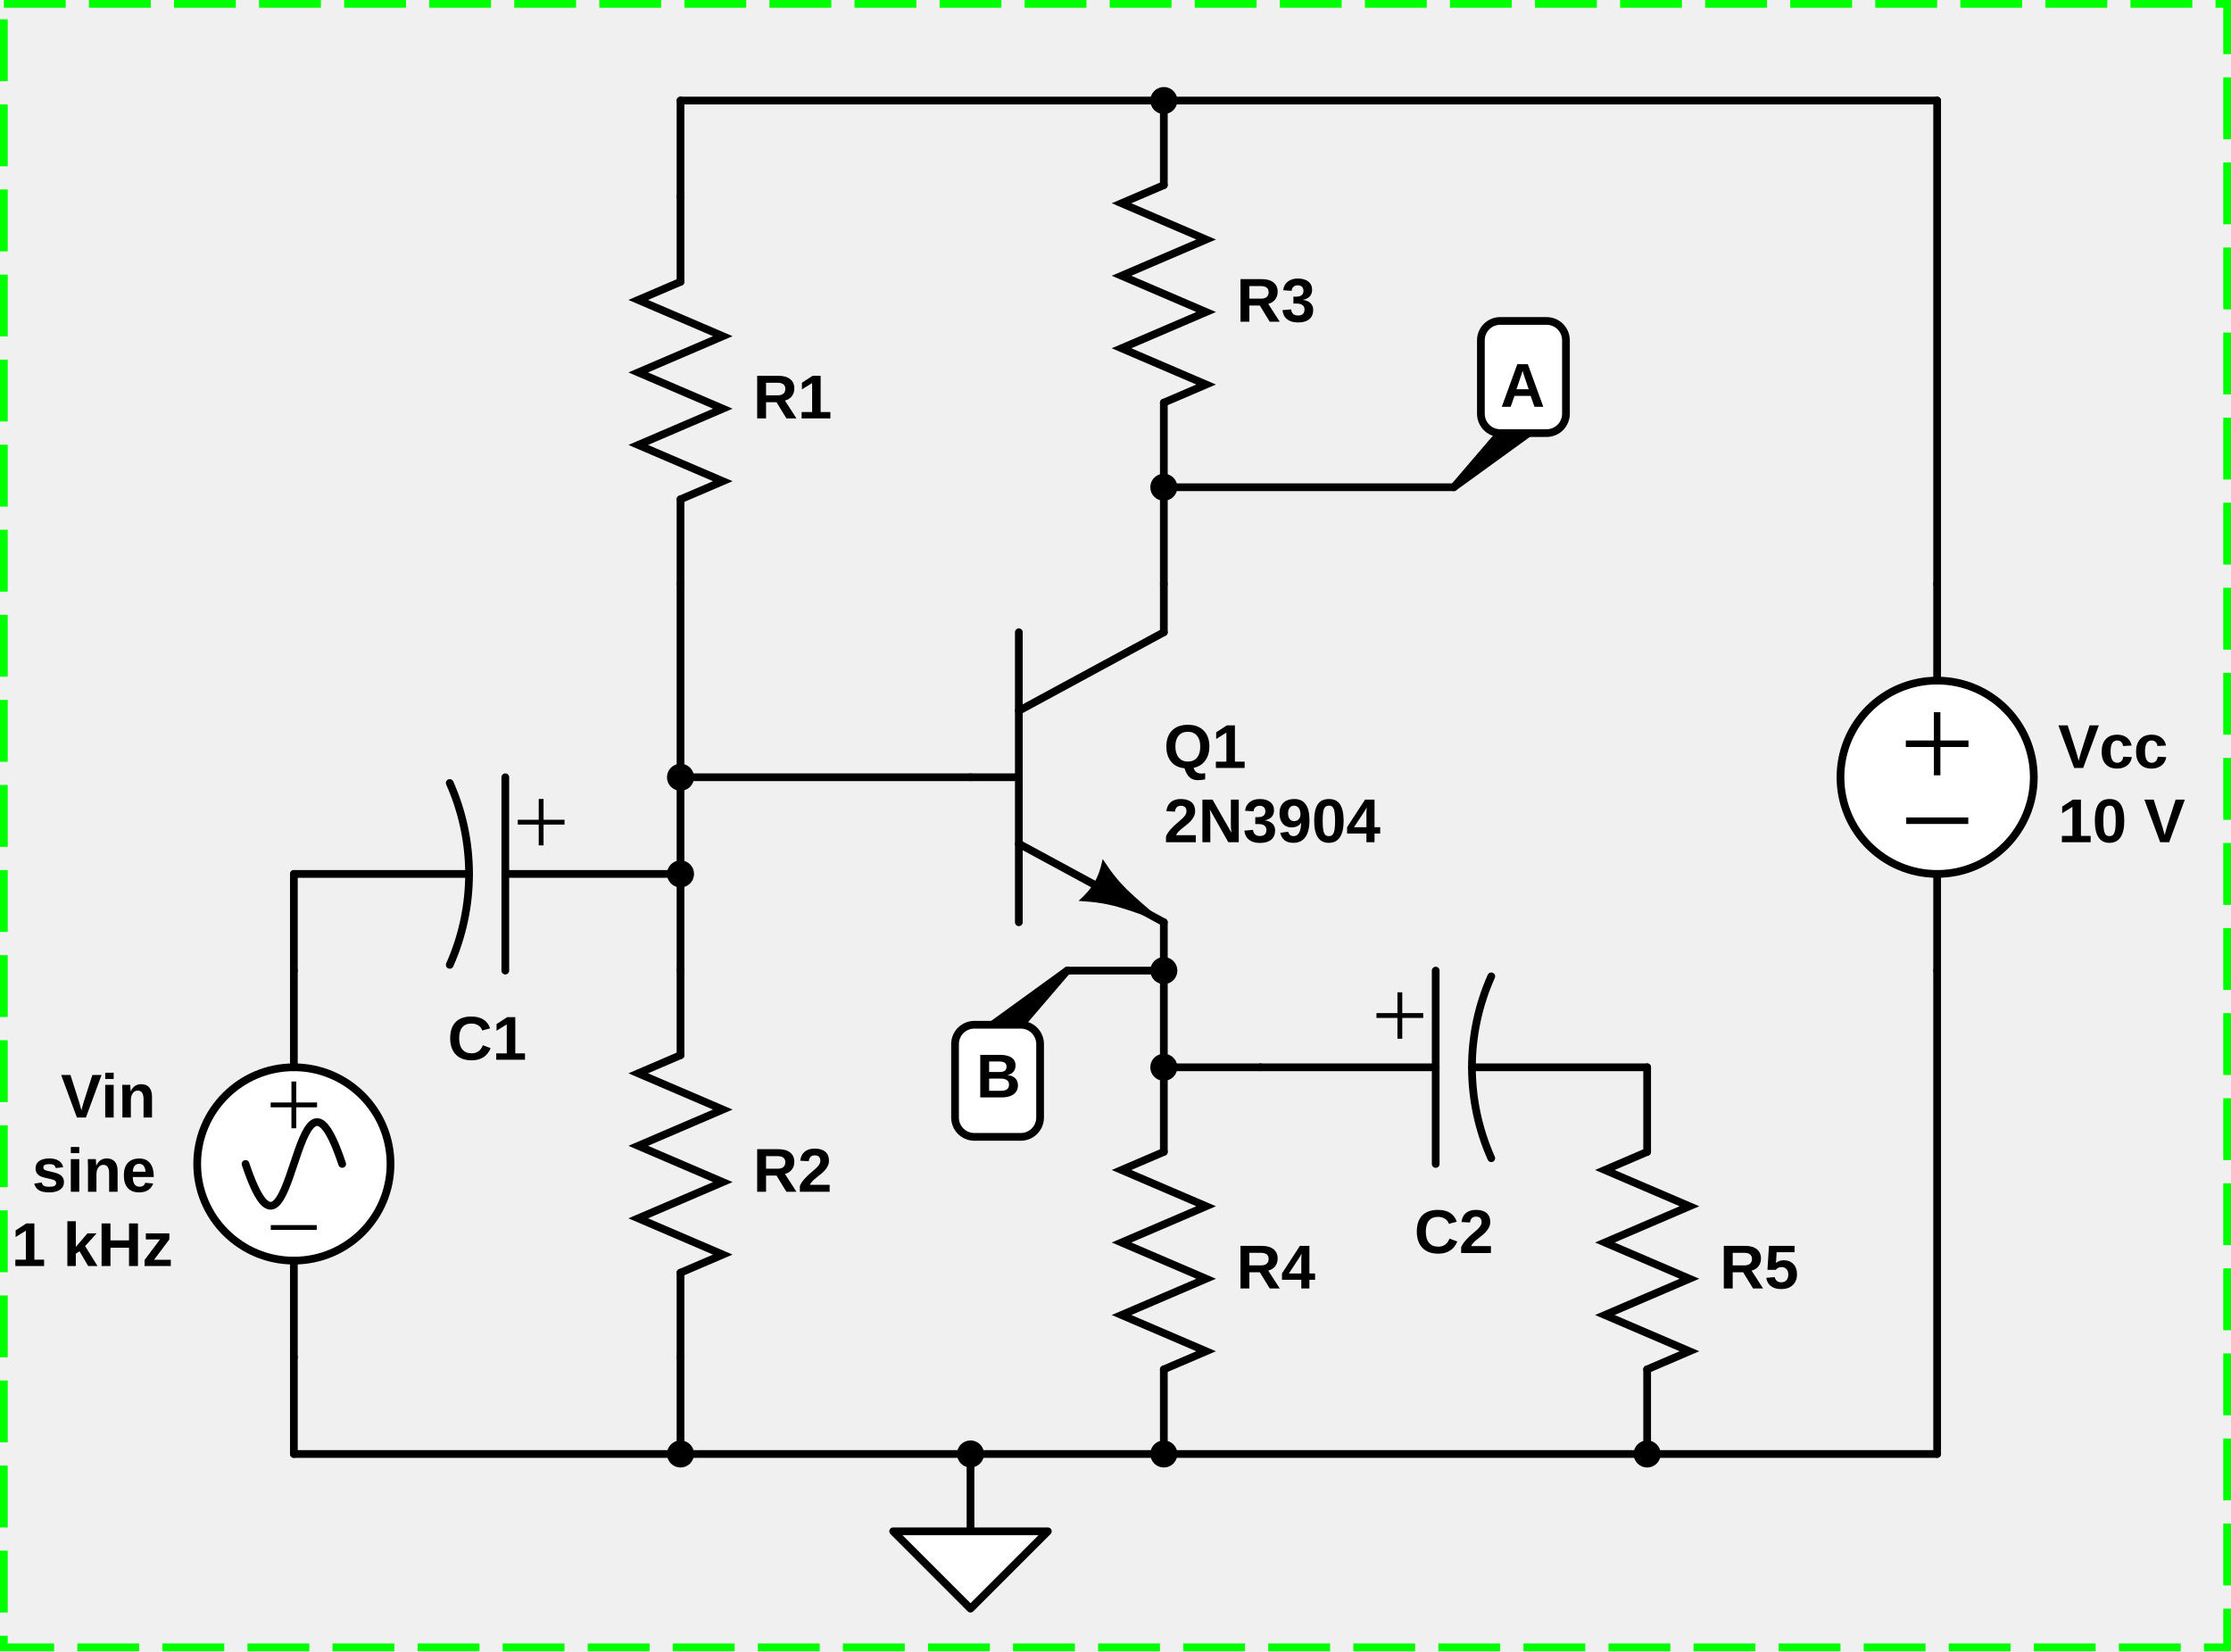
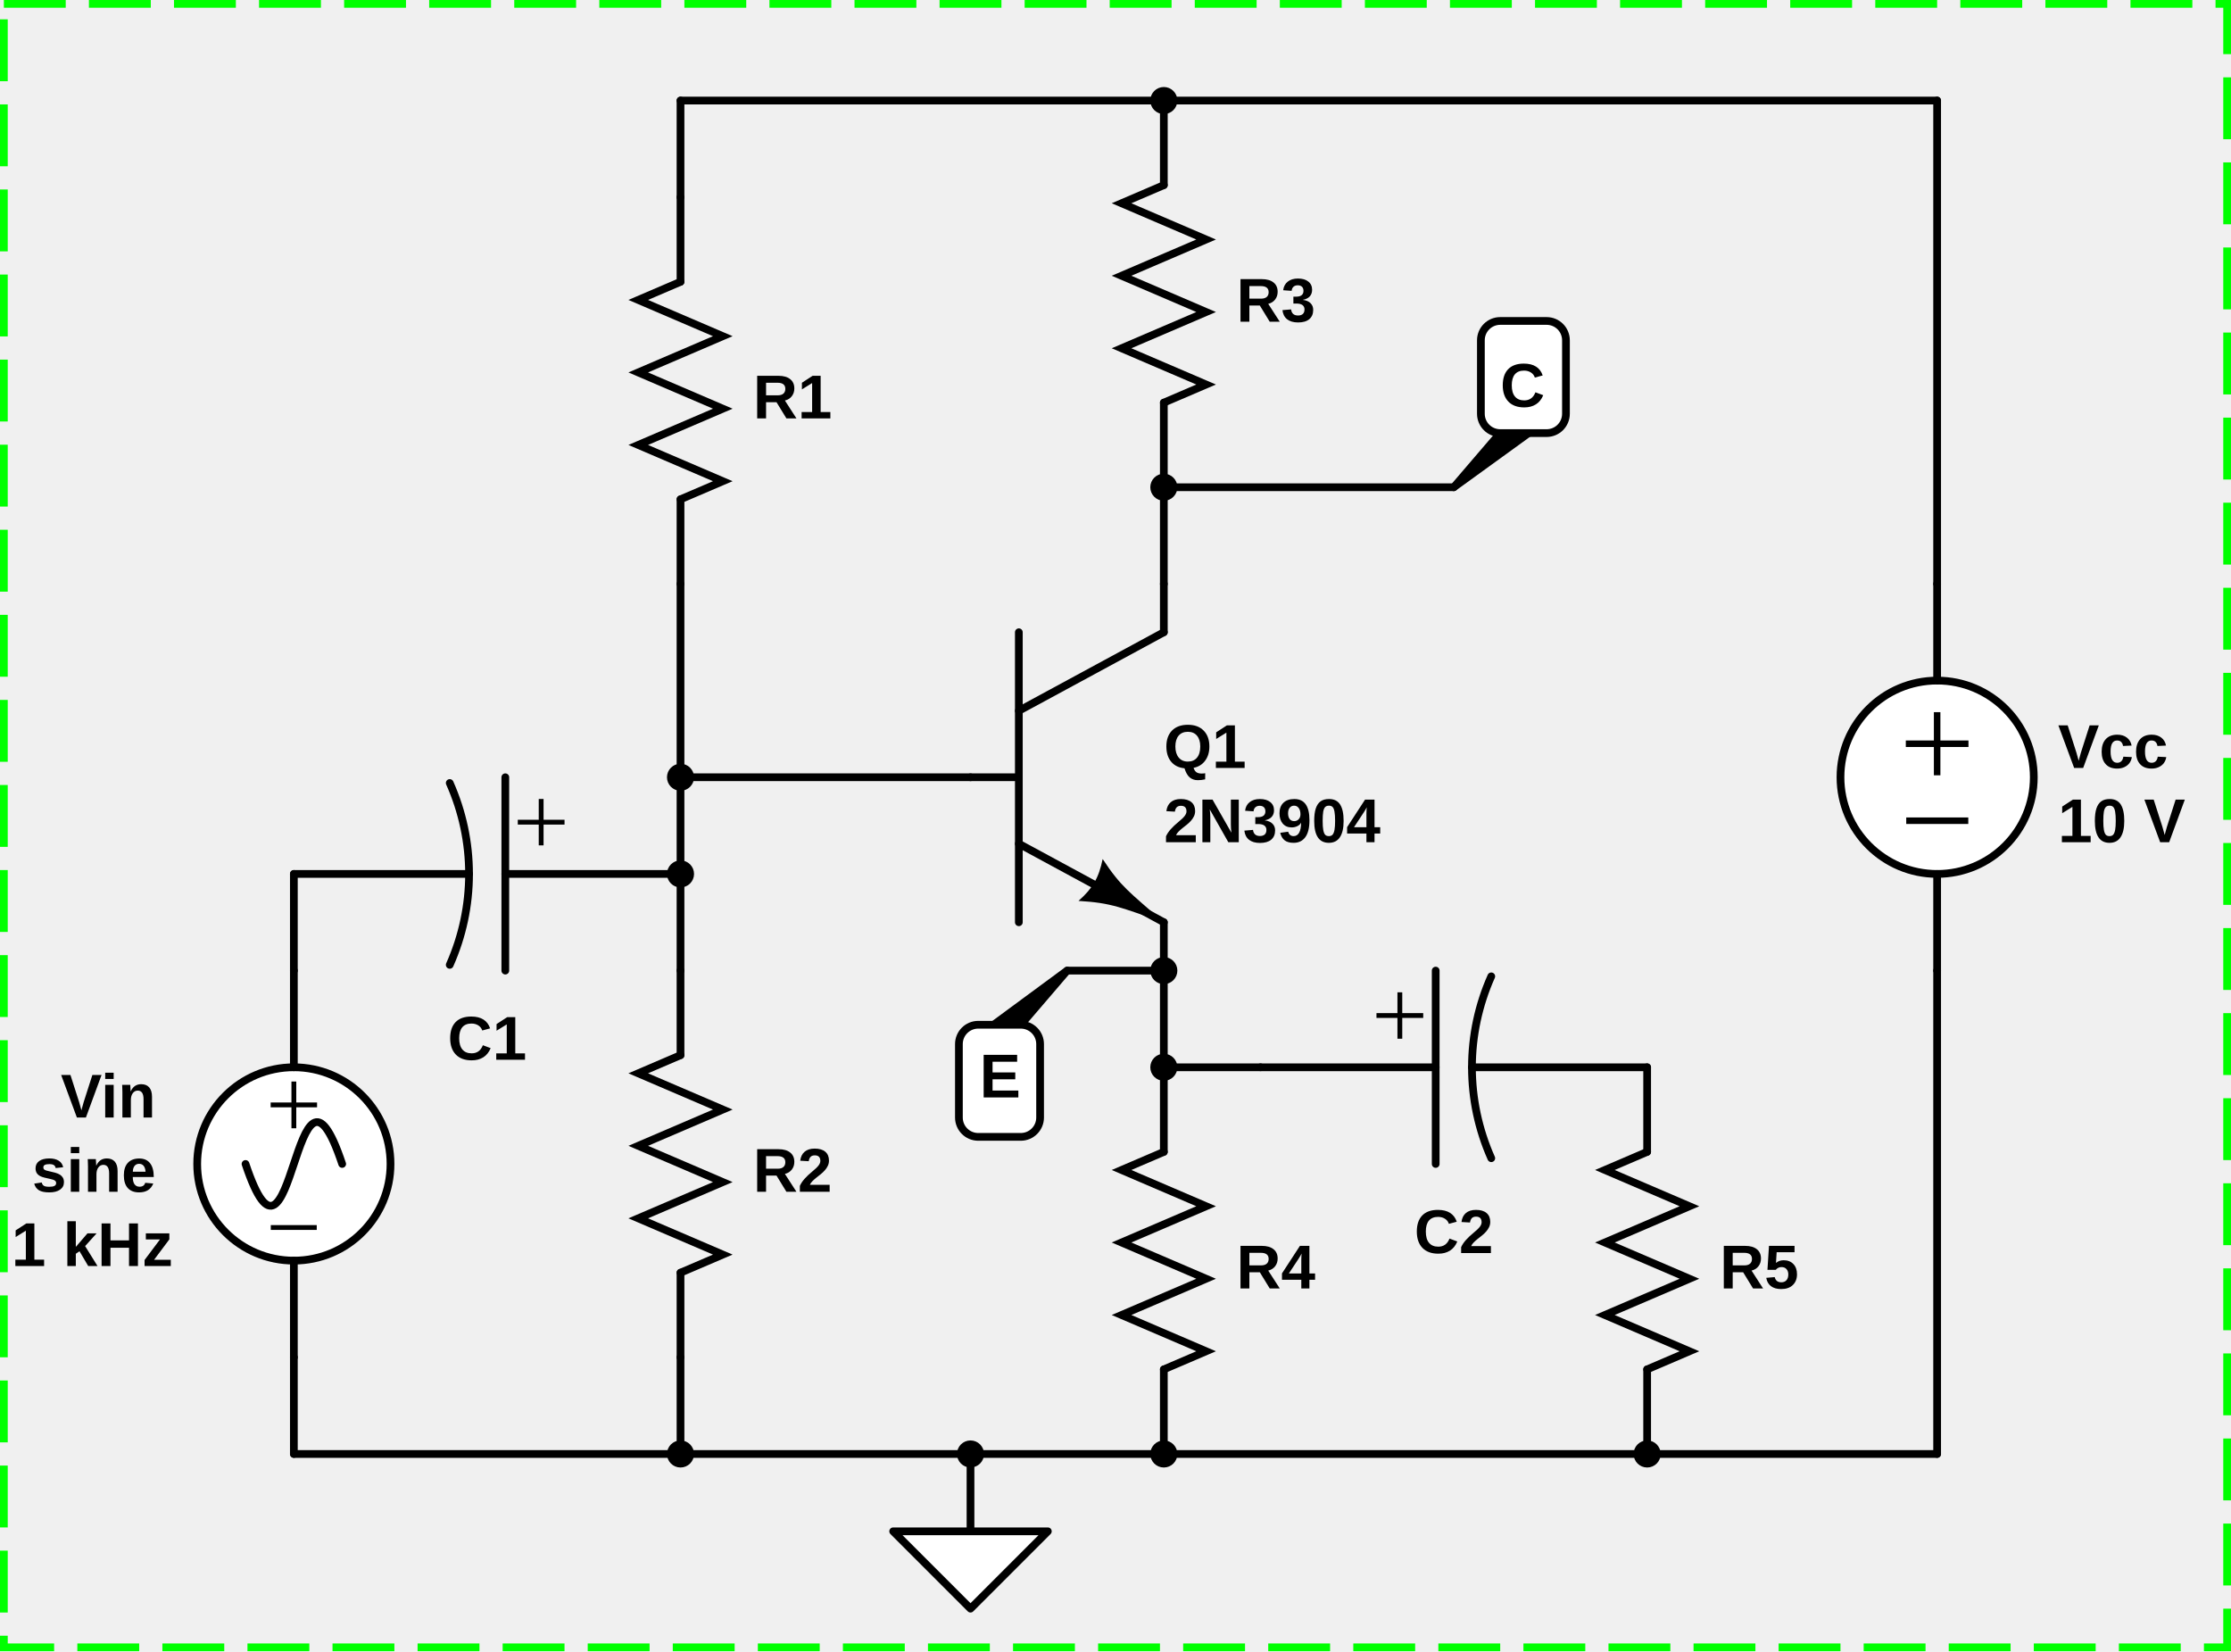
<svg xmlns="http://www.w3.org/2000/svg" width="1000.0" height="740.035">
  <g transform="matrix(1.733102,0,0,1.733102,-3984.402,-2121.317)">
    <rect x="2300" y="1225" width="575" height="425" r="0" rx="0" ry="0" fill="none" stroke="none" style="stroke-opacity: 0;" />
    <rect x="2300" y="1225" width="575" height="425" r="0" rx="0" ry="0" fill="none" stroke="#00ff00" stroke-dasharray="16,6" stroke-width="2" />
-     <path style="stroke-linejoin: round;" fill="#000000" stroke="#000000" d="M0,50L12,36L19.333,36Z" stroke-width="2" stroke-linejoin="round" transform="matrix(-1,0,0,-1,2575,1525)" />
+     <path style="stroke-linejoin: round;" fill="#000000" stroke="#000000" d="M0,50L12,36L19,36Z" stroke-width="2" stroke-linejoin="round" transform="matrix(-1,0,0,-1,2575,1525)" />
    <path style="stroke-linejoin: round;" fill="#000000" stroke="#000000" d="M0,50L12,36L19.333,36Z" stroke-width="2" stroke-linejoin="round" transform="translate(2675,1300)" />
    <path style="stroke-linecap: round; stroke-miterlimit: 6;" fill="none" stroke="#000000" d="M0,50L12.5,50" stroke-width="2" stroke-linecap="round" stroke-miterlimit="6" transform="translate(2550,1375)" />
    <path style="stroke-linecap: round; stroke-miterlimit: 6;" fill="none" stroke="#000000" d="M12.5,87.5L12.5,12.5" stroke-width="2" stroke-linecap="round" stroke-miterlimit="6" transform="translate(2550,1375)" />
    <path style="stroke-linecap: round; stroke-miterlimit: 6;" fill="none" stroke="#000000" d="M12.5,32.812L50,12.5" stroke-width="2" stroke-linecap="round" stroke-miterlimit="6" transform="translate(2550,1375)" />
    <path style="stroke-linecap: round; stroke-miterlimit: 6;" fill="none" stroke="#000000" d="M50,0L50,12.5" stroke-width="2" stroke-linecap="round" stroke-miterlimit="6" transform="translate(2550,1375)" />
    <path style="stroke-linecap: round; stroke-miterlimit: 6;" fill="none" stroke="#000000" d="M12.5,67.188L50,87.5" stroke-width="2" stroke-linecap="round" stroke-miterlimit="6" transform="translate(2550,1375)" />
    <path style="stroke-linecap: round; stroke-miterlimit: 6;" fill="none" stroke="#000000" d="M50,100L50,87.5" stroke-width="2" stroke-linecap="round" stroke-miterlimit="6" transform="translate(2550,1375)" />
    <path fill="#000000" stroke="none" d="M27.931,81.975C36.65,82.498,38.679,83.671,50,87.5C41.023,79.61,38.994,78.44,34.181,71.15C33.19,75.99,31.627,78.698,27.931,81.975" transform="translate(2550,1375)" />
    <text style="font-family: Arial; font-size: 16px; font-weight: bold; text-anchor: start;" x="0" y="0" text-anchor="start" stroke="none" fill="#000000" transform="translate(2600,1425)">
      <tspan dy="-2.4">Q1</tspan>
      <tspan dy="19.2" x="0">2N3904</tspan>
    </text>
    <path style="stroke-linecap: round; stroke-miterlimit: 6;" fill="none" stroke="#000000" d="M25,21.875L25,0" stroke-width="2" stroke-linecap="round" stroke-miterlimit="6" transform="translate(2575,1250)" />
    <path style="stroke-linecap: round; stroke-miterlimit: 6;" fill="none" stroke="#000000" d="M25,78.125L25,100" stroke-width="2" stroke-linecap="round" stroke-miterlimit="6" transform="translate(2575,1250)" />
    <path style="stroke-linecap: round; stroke-miterlimit: 6;" fill="none" stroke="#000000" d="M25,21.875L14.063,26.562L35.937,35.937L14.063,45.312L35.937,54.688L14.063,64.063L35.937,73.438L25,78.125" stroke-width="2" stroke-linecap="round" stroke-miterlimit="6" transform="translate(2575,1250)" />
    <text style="font-family: Arial; font-size: 16px; font-weight: bold; text-anchor: start;" x="0" y="0" text-anchor="start" stroke="none" fill="#000000" transform="translate(2618.75,1300)">
      <tspan dy="7.2">R3</tspan>
    </text>
    <path style="stroke-linecap: round; stroke-miterlimit: 6;" fill="none" stroke="#000000" d="M25,21.875L25,0" stroke-width="2" stroke-linecap="round" stroke-miterlimit="6" transform="translate(2575,1500)" />
    <path style="stroke-linecap: round; stroke-miterlimit: 6;" fill="none" stroke="#000000" d="M25,78.125L25,100" stroke-width="2" stroke-linecap="round" stroke-miterlimit="6" transform="translate(2575,1500)" />
    <path style="stroke-linecap: round; stroke-miterlimit: 6;" fill="none" stroke="#000000" d="M25,21.875L14.063,26.562L35.937,35.937L14.063,45.312L35.937,54.688L14.063,64.063L35.937,73.438L25,78.125" stroke-width="2" stroke-linecap="round" stroke-miterlimit="6" transform="translate(2575,1500)" />
    <text style="font-family: Arial; font-size: 16px; font-weight: bold; text-anchor: start;" x="0" y="0" text-anchor="start" stroke="none" fill="#000000" transform="translate(2618.75,1550)">
      <tspan dy="7.2">R4</tspan>
    </text>
    <path style="stroke-linecap: round;" fill="none" stroke="#000000" d="M 2600 1350 L 2600 1375" stroke-width="2" stroke-linecap="round" class="cl_wire" />
    <path style="stroke-linecap: round; stroke-miterlimit: 6;" fill="#ffffff" stroke="#000000" d="M50,50C50,36.194,38.806,25,25,25C11.194,25,0,36.194,0,50C0,63.806,11.194,75,25,75C38.806,75,50,63.806,50,50" stroke-width="2" stroke-linecap="round" stroke-miterlimit="6" transform="translate(2775,1375)" />
    <path style="stroke-linecap: round; stroke-miterlimit: 6;" fill="none" stroke="#000000" d="M25,0L25,25" stroke-width="2" stroke-linecap="round" stroke-miterlimit="6" transform="translate(2775,1375)" />
    <path style="stroke-linecap: round; stroke-miterlimit: 6;" fill="none" stroke="#000000" d="M25,100L25,75" stroke-width="2" stroke-linecap="round" stroke-miterlimit="6" transform="translate(2775,1375)" />
    <path style="font-size: 15px; font-weight: normal;" fill="#000000" stroke="none" d="M25.842,33.168L24.158,33.168L24.158,40.488L16.899,40.488L16.899,42.173L24.158,42.173L24.158,49.493L25.842,49.493L25.842,42.173L33.101,42.173L33.101,40.488L25.842,40.488L25.842,33.168" font-size="15px" font-weight="normal" transform="translate(2775,1375)" />
    <path style="font-size: 15px; font-weight: normal;" fill="#000000" stroke="none" d="M17.006,60.394L17.006,62.078L33.055,62.078L33.055,60.394L17.006,60.394" font-size="15px" font-weight="normal" transform="translate(2775,1375)" />
    <text style="font-family: Arial; font-size: 16px; font-weight: bold; text-anchor: start;" x="0" y="0" text-anchor="start" stroke="none" fill="#000000" transform="translate(2831.25,1425)">
      <tspan dy="-2.4">Vcc</tspan>
      <tspan dy="19.2" x="0">10 V</tspan>
    </text>
    <rect x="7" y="7" width="22" height="29" r="5" rx="5" ry="5" fill="#ffffff" stroke="#000000" stroke-width="2" transform="translate(2675,1300)" />
    <text style="font-family: Arial; font-size: 16px; font-weight: bold; text-anchor: start;" x="12" y="22" text-anchor="start" stroke="none" fill="#000000" transform="translate(2675,1300)">
-       <tspan dy="7.2">A</tspan>
+       <tspan dy="7.2">C</tspan>
    </text>
    <path style="stroke-linecap: round;" fill="none" stroke="#000000" d="M 2600 1350 L 2675 1350" stroke-width="2" stroke-linecap="round" class="cl_wire" />
-     <rect x="7" y="7" width="22" height="29" r="5" rx="5" ry="5" fill="#ffffff" stroke="#000000" stroke-width="2" transform="matrix(-1,0,0,-1,2575,1525)" />
+     <rect x="7" y="7" width="21" height="29" r="5" rx="5" ry="5" fill="#ffffff" stroke="#000000" stroke-width="2" transform="matrix(-1,0,0,-1,2575,1525)" />
    <text style="font-family: Arial; font-size: 16px; font-weight: bold; text-anchor: end;" x="12" y="22" text-anchor="end" stroke="none" fill="#000000" transform="translate(2551,1478.6)">
-       <tspan dy="7.2">B</tspan>
+       <tspan dy="7.2">E</tspan>
    </text>
    <path style="stroke-linecap: round;" fill="none" stroke="#000000" d="M 2600 1475 L 2600 1500" stroke-width="2" stroke-linecap="round" class="cl_wire" />
    <path style="stroke-linecap: round;" fill="none" stroke="#000000" d="M 2800 1250 L 2800 1375" stroke-width="2" stroke-linecap="round" class="cl_wire" />
    <path style="stroke-linecap: round;" fill="none" stroke="#000000" d="M 2475 1425 L 2550 1425" stroke-width="2" stroke-linecap="round" class="cl_wire" />
    <text style="font-family: Arial; font-size: 16px; font-weight: bold; text-anchor: middle;" x="0" y="0" text-anchor="middle" stroke="none" fill="#000000" transform="translate(2425,1490.85)">
      <tspan dy="7.2">C1</tspan>
    </text>
    <path style="stroke-linecap: round; stroke-miterlimit: 6;" fill="none" stroke="#000000" d="M25,54.688L25,100" stroke-width="2" stroke-linecap="round" stroke-miterlimit="6" transform="matrix(0,1,-1,0,2475,1425)" />
    <path style="stroke-linecap: round; stroke-miterlimit: 6;" fill="none" stroke="#000000" d="M25,45.312L25,0" stroke-width="2" stroke-linecap="round" stroke-miterlimit="6" transform="matrix(0,1,-1,0,2475,1425)" />
    <path style="stroke-linecap: round; stroke-miterlimit: 6;" fill="none" stroke="#000000" d="M50,45.312L0,45.312" stroke-width="2" stroke-linecap="round" stroke-miterlimit="6" transform="matrix(0,1,-1,0,2475,1425)" />
    <path style="stroke-linecap: round; stroke-miterlimit: 6;" fill="none" stroke="#000000" d="M48.515,59.686C41.113,56.392,33.102,54.688,25,54.688C16.898,54.688,8.888,56.392,1.485,59.686" stroke-width="2" stroke-linecap="round" stroke-miterlimit="6" transform="matrix(0,1,-1,0,2475,1425)" />
    <path fill="#000000" stroke="none" d="M12.239,29.996L10.992,29.996L10.992,35.418L5.615,35.418L5.615,36.665L10.992,36.665L10.992,42.087L12.239,42.087L12.239,36.665L17.615,36.665L17.615,35.418L12.239,35.418L12.239,29.996" transform="matrix(0,1,-1,0,2475,1425)" />
    <path style="stroke-linecap: round; stroke-miterlimit: 6;" fill="#ffffff" stroke="#000000" d="M50,50C50,36.194,38.807,25,25,25C11.193,25,0,36.194,0,50C0,63.806,11.193,75,25,75C38.807,75,50,63.806,50,50" stroke-width="2" stroke-linecap="round" stroke-miterlimit="6" transform="matrix(-1,0,0,1,2400,1475)" />
    <path style="stroke-linecap: round; stroke-miterlimit: 6;" fill="none" stroke="#000000" d="M25,0L25,25" stroke-width="2" stroke-linecap="round" stroke-miterlimit="6" transform="matrix(-1,0,0,1,2400,1475)" />
    <path style="stroke-linecap: round; stroke-miterlimit: 6;" fill="none" stroke="#000000" d="M25,100L25,75" stroke-width="2" stroke-linecap="round" stroke-miterlimit="6" transform="matrix(-1,0,0,1,2400,1475)" />
    <path style="stroke-linecap: round; stroke-miterlimit: 6;" fill="none" stroke="#000000" d="M37.5,50C25,87.5,25,12.5,12.5,50" stroke-width="2" stroke-linecap="round" stroke-miterlimit="6" transform="matrix(-1,0,0,1,2400,1475)" />
    <path style="font-size: 15px; font-weight: normal;" fill="#000000" stroke="none" d="M25.624,28.684L24.376,28.684L24.376,34.106L19,34.106L19,35.354L24.376,35.354L24.376,40.775L25.624,40.775L25.624,35.354L31,35.354L31,34.106L25.624,34.106L25.624,28.684" font-size="15px" font-weight="normal" transform="matrix(-1,0,0,1,2400,1475)" />
    <path style="font-size: 15px; font-weight: normal;" fill="#000000" stroke="none" d="M19.079,65.811L19.079,67.059L30.966,67.059L30.966,65.811L19.079,65.811" font-size="15px" font-weight="normal" transform="matrix(-1,0,0,1,2400,1475)" />
    <text style="font-family: Arial; font-size: 16px; font-weight: bold; text-anchor: end;" x="0" y="0" text-anchor="end" stroke="none" fill="#000000" transform="translate(2343.75,1525)">
      <tspan dy="-12">Vin</tspan>
      <tspan dy="19.2" x="0">sine</tspan>
      <tspan dy="19.2" x="0">1 kHz</tspan>
    </text>
    <path style="stroke-linecap: round; stroke-miterlimit: 6;" fill="none" stroke="#000000" d="M25,20L25,0" stroke-width="2" stroke-linecap="round" stroke-miterlimit="6" transform="translate(2525,1600)" />
    <path style="stroke-linecap: round; stroke-linejoin: round; stroke-miterlimit: 6;" fill="#ffffff" stroke="#000000" d="M5,20L25,40L45,20Z" stroke-width="2" stroke-linecap="round" stroke-linejoin="round" stroke-miterlimit="6" transform="translate(2525,1600)" />
    <path style="stroke-linecap: round; stroke-miterlimit: 6;" fill="none" stroke="#000000" d="M25,21.875L25,0" stroke-width="2" stroke-linecap="round" stroke-miterlimit="6" transform="translate(2450,1275)" />
    <path style="stroke-linecap: round; stroke-miterlimit: 6;" fill="none" stroke="#000000" d="M25,78.125L25,100" stroke-width="2" stroke-linecap="round" stroke-miterlimit="6" transform="translate(2450,1275)" />
    <path style="stroke-linecap: round; stroke-miterlimit: 6;" fill="none" stroke="#000000" d="M25,21.875L14.063,26.562L35.937,35.937L14.063,45.312L35.937,54.688L14.063,64.063L35.937,73.438L25,78.125" stroke-width="2" stroke-linecap="round" stroke-miterlimit="6" transform="translate(2450,1275)" />
    <text style="font-family: Arial; font-size: 16px; font-weight: bold; text-anchor: start;" x="0" y="0" text-anchor="start" stroke="none" fill="#000000" transform="translate(2493.75,1325)">
      <tspan dy="7.2">R1</tspan>
    </text>
    <path style="stroke-linecap: round; stroke-miterlimit: 6;" fill="none" stroke="#000000" d="M25,21.875L25,0" stroke-width="2" stroke-linecap="round" stroke-miterlimit="6" transform="translate(2450,1475)" />
    <path style="stroke-linecap: round; stroke-miterlimit: 6;" fill="none" stroke="#000000" d="M25,78.125L25,100" stroke-width="2" stroke-linecap="round" stroke-miterlimit="6" transform="translate(2450,1475)" />
    <path style="stroke-linecap: round; stroke-miterlimit: 6;" fill="none" stroke="#000000" d="M25,21.875L14.063,26.562L35.937,35.937L14.063,45.312L35.937,54.688L14.063,64.063L35.937,73.438L25,78.125" stroke-width="2" stroke-linecap="round" stroke-miterlimit="6" transform="translate(2450,1475)" />
    <text style="font-family: Arial; font-size: 16px; font-weight: bold; text-anchor: start;" x="0" y="0" text-anchor="start" stroke="none" fill="#000000" transform="translate(2493.75,1525)">
      <tspan dy="7.2">R2</tspan>
    </text>
    <path style="stroke-linecap: round;" fill="none" stroke="#000000" d="M 2475 1375 L 2475 1475" stroke-width="2" stroke-linecap="round" class="cl_wire" />
    <path style="stroke-linecap: round;" fill="none" stroke="#000000" d="M 2475 1575 L 2475 1600" stroke-width="2" stroke-linecap="round" class="cl_wire" />
    <path style="stroke-linecap: round;" fill="none" stroke="#000000" d="M 2375 1450 L 2375 1475" stroke-width="2" stroke-linecap="round" class="cl_wire" />
    <path style="stroke-linecap: round;" fill="none" stroke="#000000" d="M 2475 1250 L 2475 1275" stroke-width="2" stroke-linecap="round" class="cl_wire" />
    <text style="font-family: Arial; font-size: 16px; font-weight: bold; text-anchor: middle;" x="0" y="0" text-anchor="middle" stroke="none" fill="#000000" transform="translate(2675,1540.85)">
      <tspan dy="7.2">C2</tspan>
    </text>
    <path style="stroke-linecap: round; stroke-miterlimit: 6;" fill="none" stroke="#000000" d="M25,54.688L25,100" stroke-width="2" stroke-linecap="round" stroke-miterlimit="6" transform="matrix(0,1,1,0,2625,1475)" />
    <path style="stroke-linecap: round; stroke-miterlimit: 6;" fill="none" stroke="#000000" d="M25,45.312L25,0" stroke-width="2" stroke-linecap="round" stroke-miterlimit="6" transform="matrix(0,1,1,0,2625,1475)" />
    <path style="stroke-linecap: round; stroke-miterlimit: 6;" fill="none" stroke="#000000" d="M50,45.312L0,45.312" stroke-width="2" stroke-linecap="round" stroke-miterlimit="6" transform="matrix(0,1,1,0,2625,1475)" />
    <path style="stroke-linecap: round; stroke-miterlimit: 6;" fill="none" stroke="#000000" d="M48.515,59.686C41.113,56.392,33.102,54.688,25,54.688C16.898,54.688,8.888,56.392,1.485,59.686" stroke-width="2" stroke-linecap="round" stroke-miterlimit="6" transform="matrix(0,1,1,0,2625,1475)" />
    <path fill="#000000" stroke="none" d="M12.239,29.996L10.992,29.996L10.992,35.418L5.615,35.418L5.615,36.665L10.992,36.665L10.992,42.087L12.239,42.087L12.239,36.665L17.615,36.665L17.615,35.418L12.239,35.418L12.239,29.996" transform="matrix(0,1,1,0,2625,1475)" />
    <path style="stroke-linecap: round; stroke-miterlimit: 6;" fill="none" stroke="#000000" d="M25,21.875L25,0" stroke-width="2" stroke-linecap="round" stroke-miterlimit="6" transform="translate(2700,1500)" />
    <path style="stroke-linecap: round; stroke-miterlimit: 6;" fill="none" stroke="#000000" d="M25,78.125L25,100" stroke-width="2" stroke-linecap="round" stroke-miterlimit="6" transform="translate(2700,1500)" />
    <path style="stroke-linecap: round; stroke-miterlimit: 6;" fill="none" stroke="#000000" d="M25,21.875L14.063,26.562L35.937,35.937L14.063,45.312L35.937,54.688L14.063,64.063L35.937,73.438L25,78.125" stroke-width="2" stroke-linecap="round" stroke-miterlimit="6" transform="translate(2700,1500)" />
    <text style="font-family: Arial; font-size: 16px; font-weight: bold; text-anchor: start;" x="0" y="0" text-anchor="start" stroke="none" fill="#000000" transform="translate(2743.75,1550)">
      <tspan dy="7.2">R5</tspan>
    </text>
    <path style="stroke-linecap: round;" fill="none" stroke="#000000" d="M 2600 1500 L 2625 1500" stroke-width="2" stroke-linecap="round" class="cl_wire" />
    <path style="stroke-linecap: round;" fill="none" stroke="#000000" d="M 2575 1475 L 2600 1475" stroke-width="2" stroke-linecap="round" class="cl_wire" />
    <path style="stroke-linecap: round;" fill="none" stroke="#000000" d="M 2475 1250 L 2800 1250" stroke-width="2" stroke-linecap="round" class="cl_wire" />
    <path style="stroke-linecap: round;" fill="none" stroke="#000000" d="M 2475 1600 L 2800 1600" stroke-width="2" stroke-linecap="round" class="cl_wire" />
    <path style="stroke-linecap: round;" fill="none" stroke="#000000" d="M 2800 1475 L 2800 1600" stroke-width="2" stroke-linecap="round" class="cl_wire" />
    <path style="stroke-linecap: round;" fill="none" stroke="#000000" d="M 2375 1575 L 2375 1600" stroke-width="2" stroke-linecap="round" class="cl_wire" />
    <path style="stroke-linecap: round;" fill="none" stroke="#000000" d="M 2375 1600 L 2475 1600" stroke-width="2" stroke-linecap="round" class="cl_wire" />
    <circle cx="2600" cy="1475" r="3" fill="#000000" stroke="#000000" />
    <circle cx="2600" cy="1250" r="3" fill="#000000" stroke="#000000" />
    <circle cx="2600" cy="1350" r="3" fill="#000000" stroke="#000000" />
    <circle cx="2600" cy="1500" r="3" fill="#000000" stroke="#000000" />
    <circle cx="2600" cy="1600" r="3" fill="#000000" stroke="#000000" />
    <circle cx="2475" cy="1450" r="3" fill="#000000" stroke="#000000" />
    <circle cx="2550" cy="1600" r="3" fill="#000000" stroke="#000000" />
    <circle cx="2725" cy="1600" r="3" fill="#000000" stroke="#000000" />
    <circle cx="2475" cy="1425" r="3" fill="#000000" stroke="#000000" />
    <circle cx="2475" cy="1600" r="3" fill="#000000" stroke="#000000" />
  </g>
</svg>
